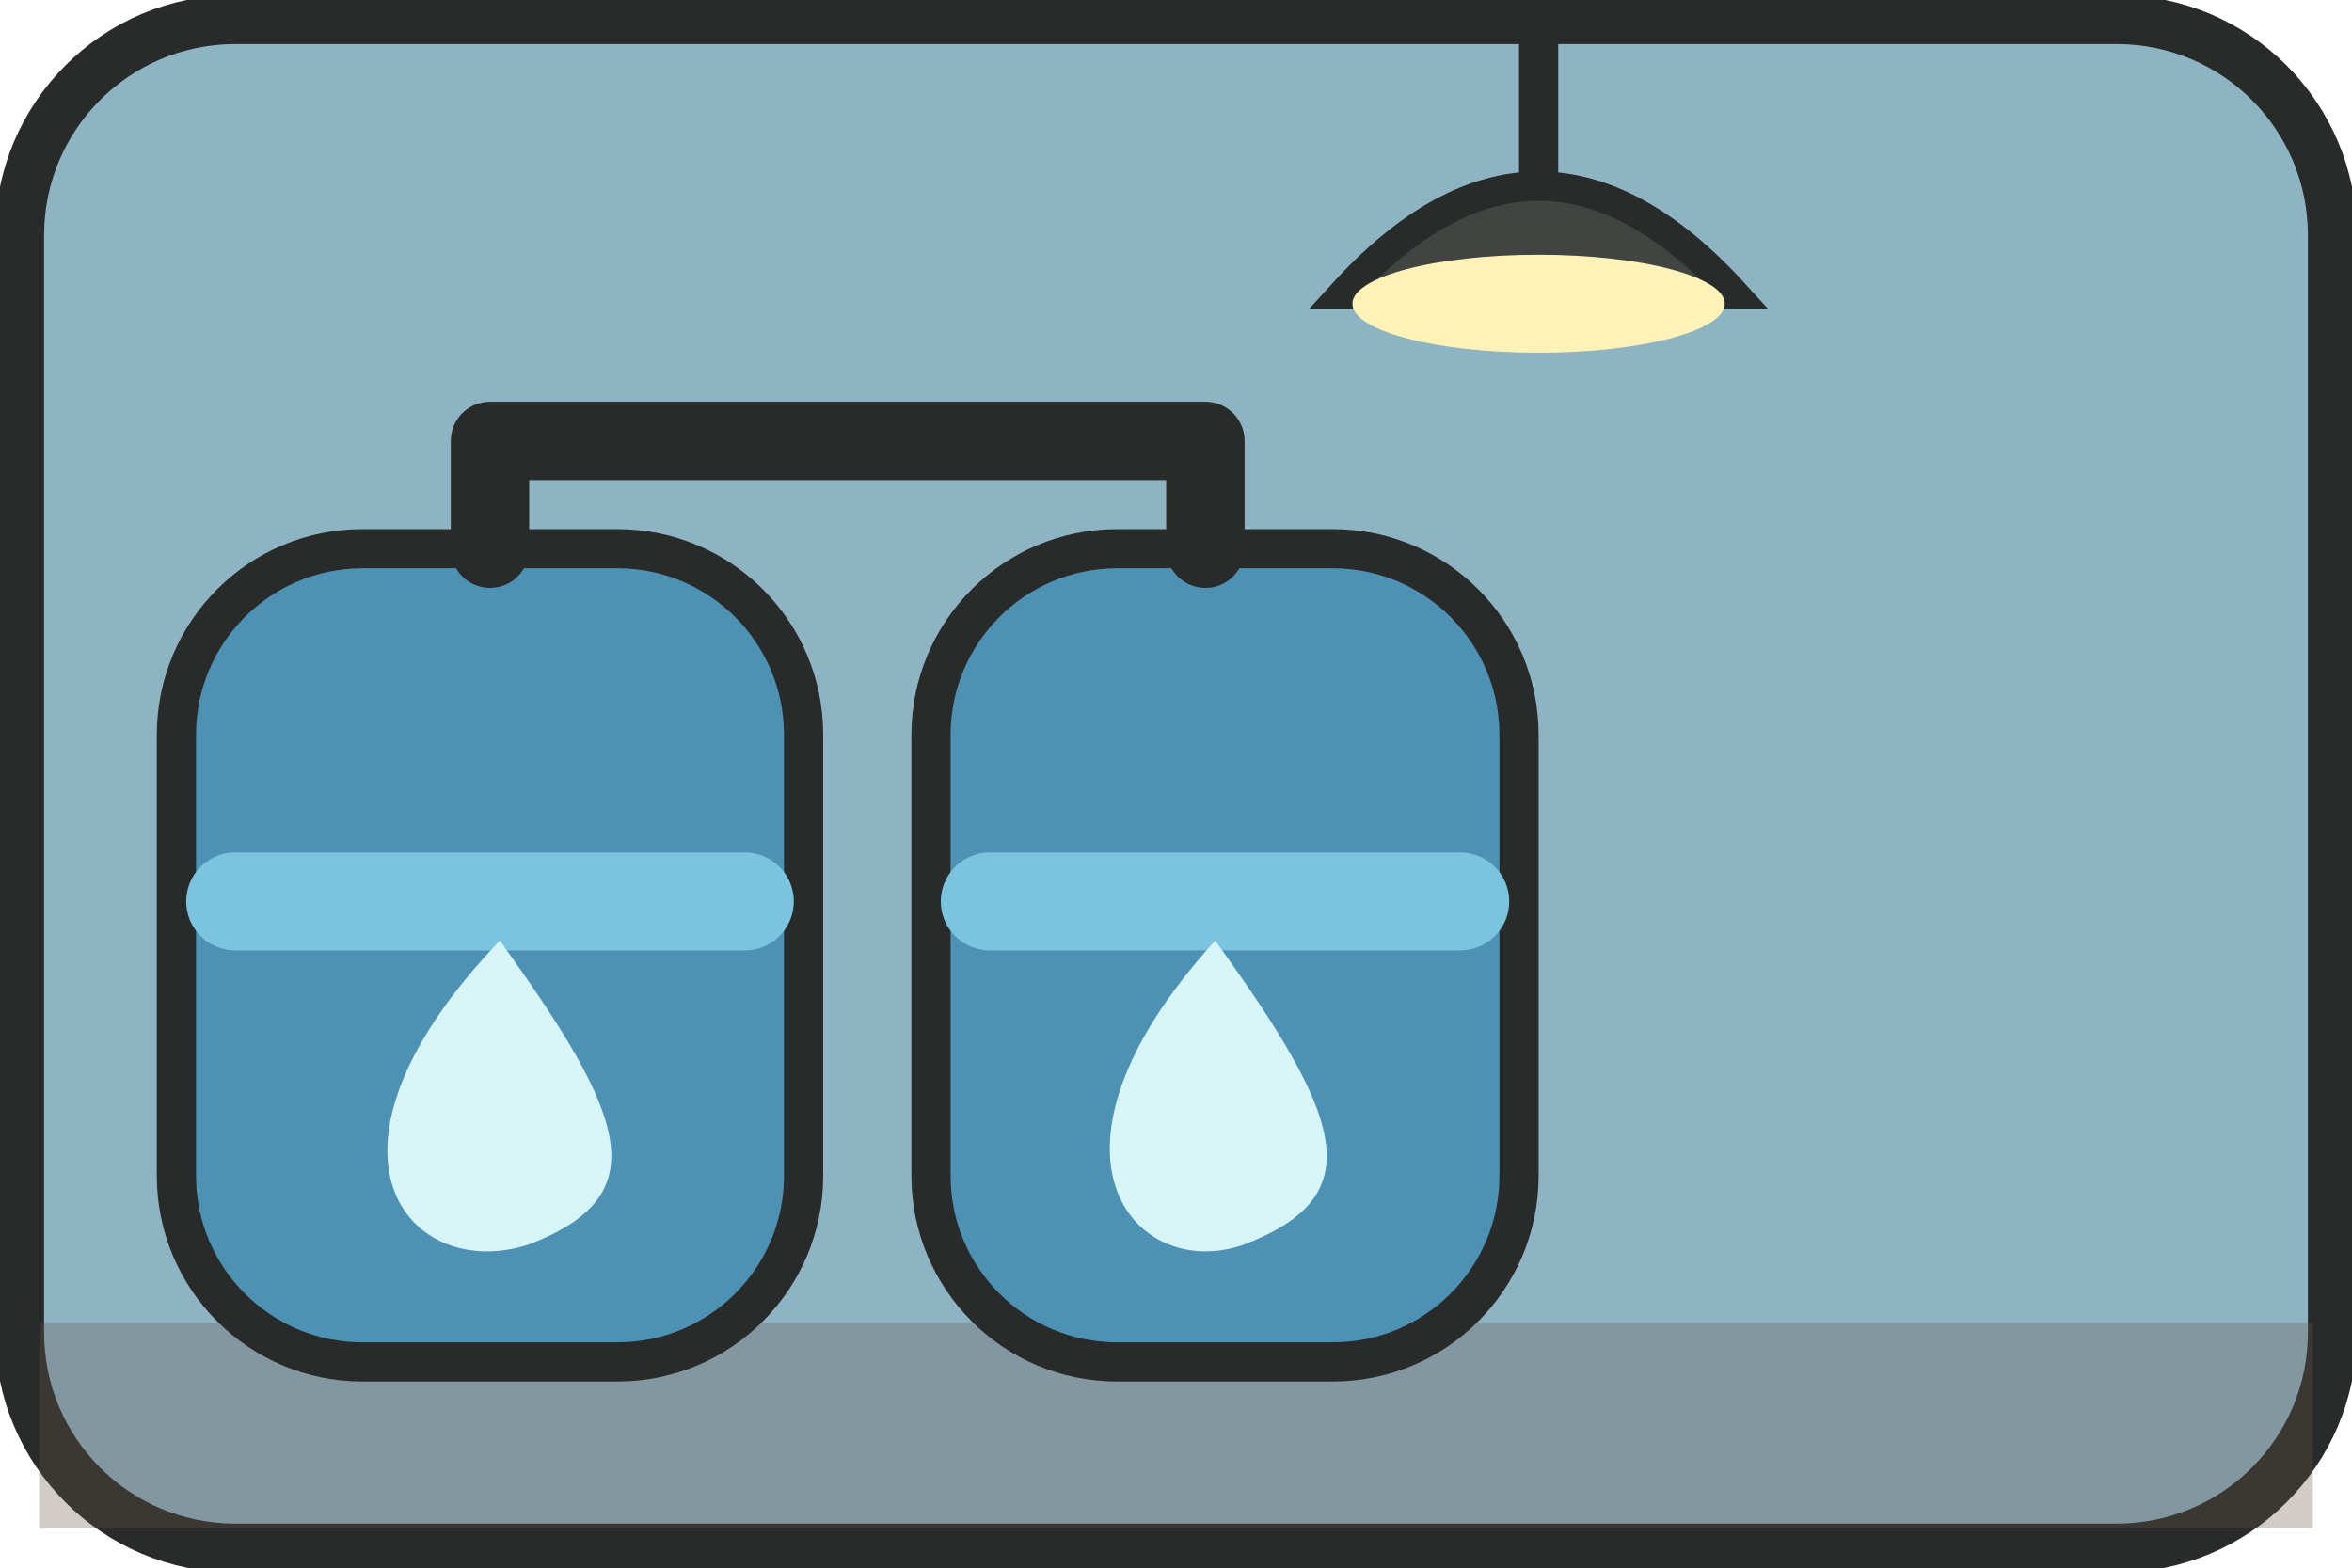
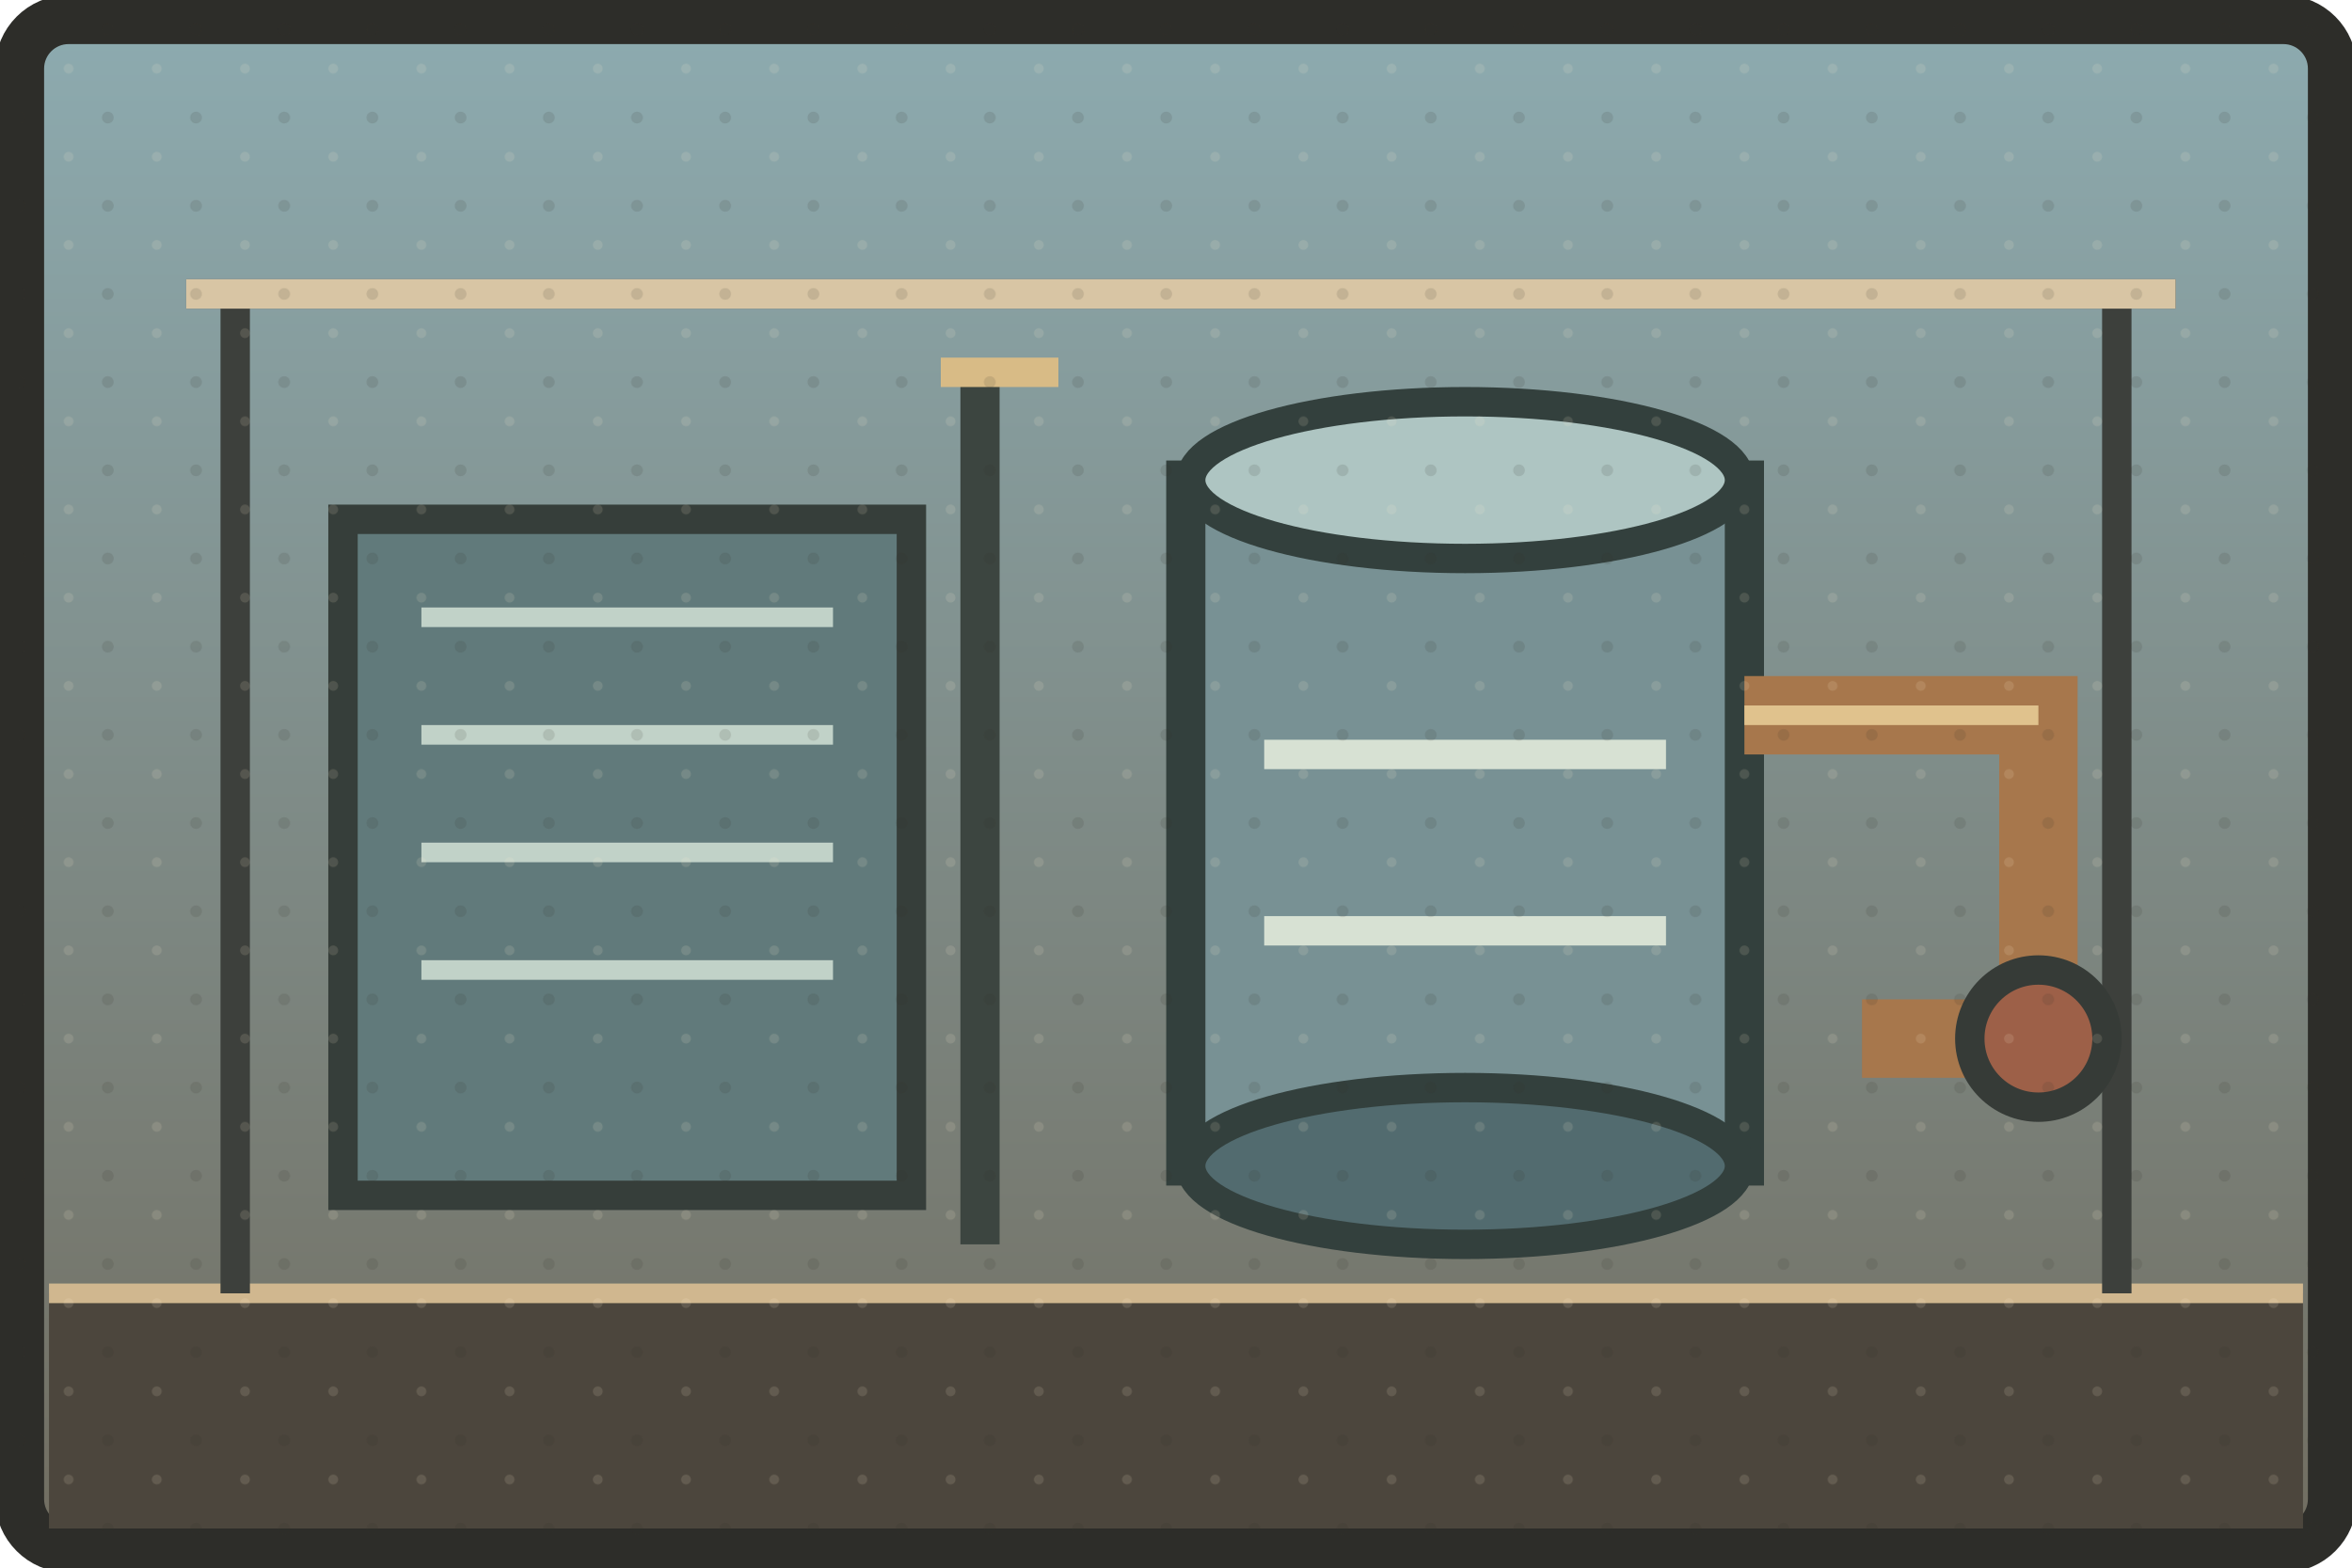
<svg xmlns="http://www.w3.org/2000/svg" viewBox="0 0 240 160">
-   <rect x="2" y="2" width="236" height="156" rx="22" fill="#8eb4c4" stroke="#292b2b" stroke-width="5" />
-   <path d="M4 135H236V156H4Z" fill="#665347" opacity=".3" />
-   <path d="M157 2V24" stroke="#292b2b" stroke-width="4" />
-   <path d="M137 30Q157 8 177 30Z" fill="#414440" stroke="#292b2b" stroke-width="3" />
-   <ellipse cx="157" cy="31" rx="19" ry="5" fill="#fff2b9" />
-   <g stroke="#292b2b" stroke-width="4" stroke-linejoin="round" stroke-linecap="round">
-     <rect x="18" y="56" width="64" height="83" rx="19" fill="#4d92b4" />
-     <rect x="95" y="56" width="60" height="83" rx="19" fill="#4d92b4" />
-     <path d="M50 56V45H123V56" fill="none" stroke-width="8" />
-     <path d="M24 92H76M101 92H149" stroke="#7bc4df" stroke-width="10" />
-     <path d="M51 96C30 118 42 131 54 127C67 122 64 114 51 96Z" fill="#d7f4f6" stroke="none" />
-     <path d="M124 96C104 118 116 131 127 127C140 122 137 114 124 96Z" fill="#d7f4f6" stroke="none" />
-   </g>
+   <defs>
+     <linearGradient id="wall" x2="0" y2="1">
+       <stop stop-color="#8dabb0" />
+       <stop offset="1" stop-color="#716d60" />
+     </linearGradient>
+     <pattern id="grain" width="9" height="9" patternUnits="userSpaceOnUse">
+       <circle cx="2" cy="3" r=".6" fill="#312c25" opacity=".18" />
+       <circle cx="7" cy="7" r=".5" fill="#fff1d2" opacity=".18" />
+     </pattern>
+   </defs>
+   <rect x="2" y="2" width="236" height="156" rx="5" fill="url(#wall)" stroke="#2d2d29" stroke-width="5" />
+   <path d="M5 132H235V156H5Z" fill="#4c463d" />
+   <path d="M5 132H235" stroke="#d0b78f" stroke-width="2" />
+   <path d="M19 30H222M24 30V132M216 30V132" stroke="#3d403c" stroke-width="3" />
+   <path d="M19 30H222" stroke="#d8c5a4" stroke-width="3" />
+   <path d="M35 53H93V122H35Z" fill="#617a7b" stroke="#363e3a" stroke-width="3" />
+   <path d="M43 63H85M43 75H85M43 87H85M43 99H85" stroke="#c1d2c8" stroke-width="2" />
+   <path d="M121 49H178V119H121Z" fill="#789194" stroke="#33403d" stroke-width="4" />
+   <ellipse cx="149.5" cy="49" rx="28" ry="8" fill="#aec5c2" stroke="#33403d" stroke-width="3" />
+   <ellipse cx="149.5" cy="119" rx="28" ry="8" fill="#526b6f" stroke="#33403d" stroke-width="3" />
+   <path d="M129 77H170M129 95H170" stroke="#d7e1d3" stroke-width="3" />
+   <path d="M178 73H208V106H190" fill="none" stroke="#a7774c" stroke-width="8" />
+   <path d="M178 73H208" stroke="#e0c28d" stroke-width="2" />
+   <circle cx="208" cy="106" r="7" fill="#9d6048" stroke="#363b37" stroke-width="3" />
+   <path d="M100 38V127" stroke="#3c4540" stroke-width="4" />
+   <path d="M96 38H108" stroke="#d8bb86" stroke-width="3" />
+   <rect x="2" y="2" width="236" height="156" rx="5" fill="url(#grain)" opacity=".7" />
</svg>
